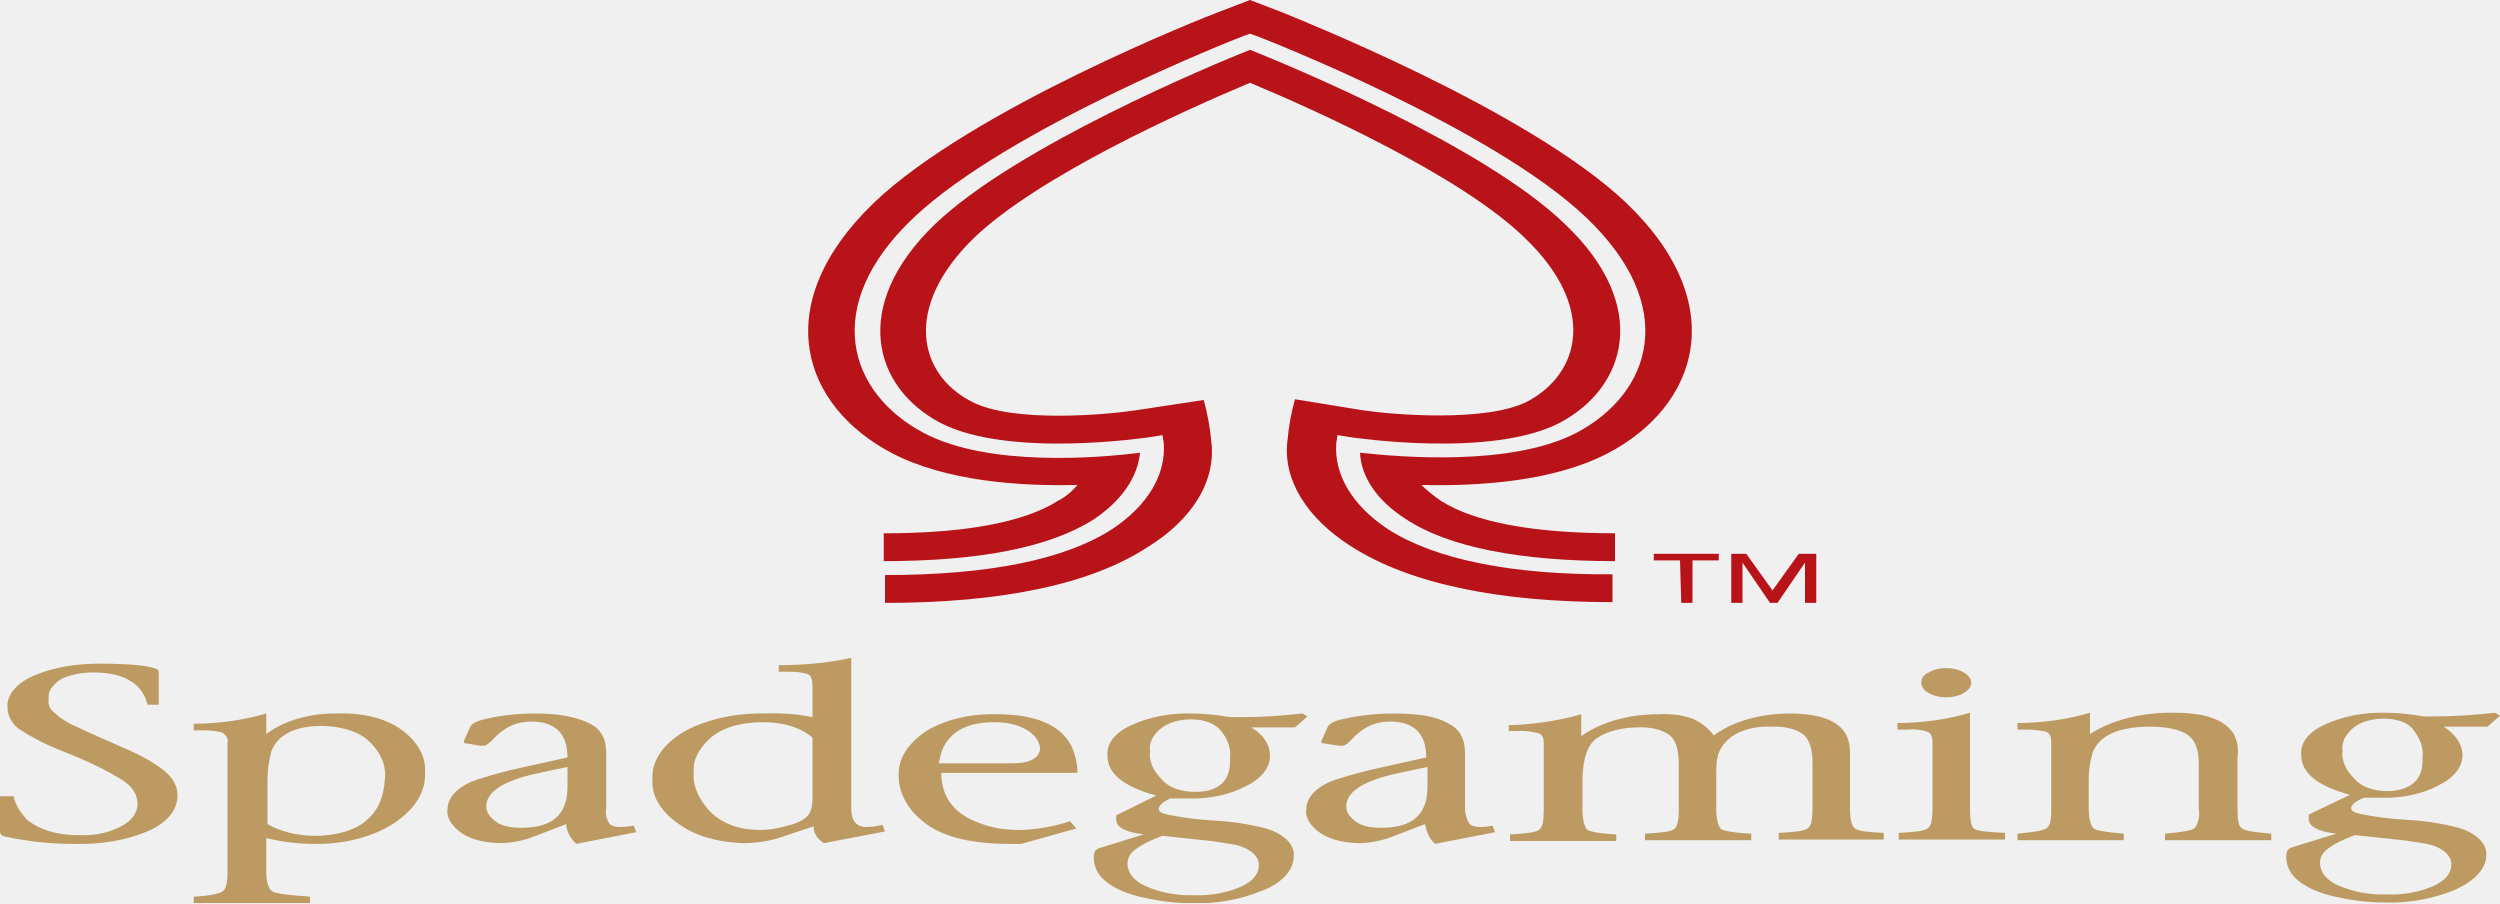
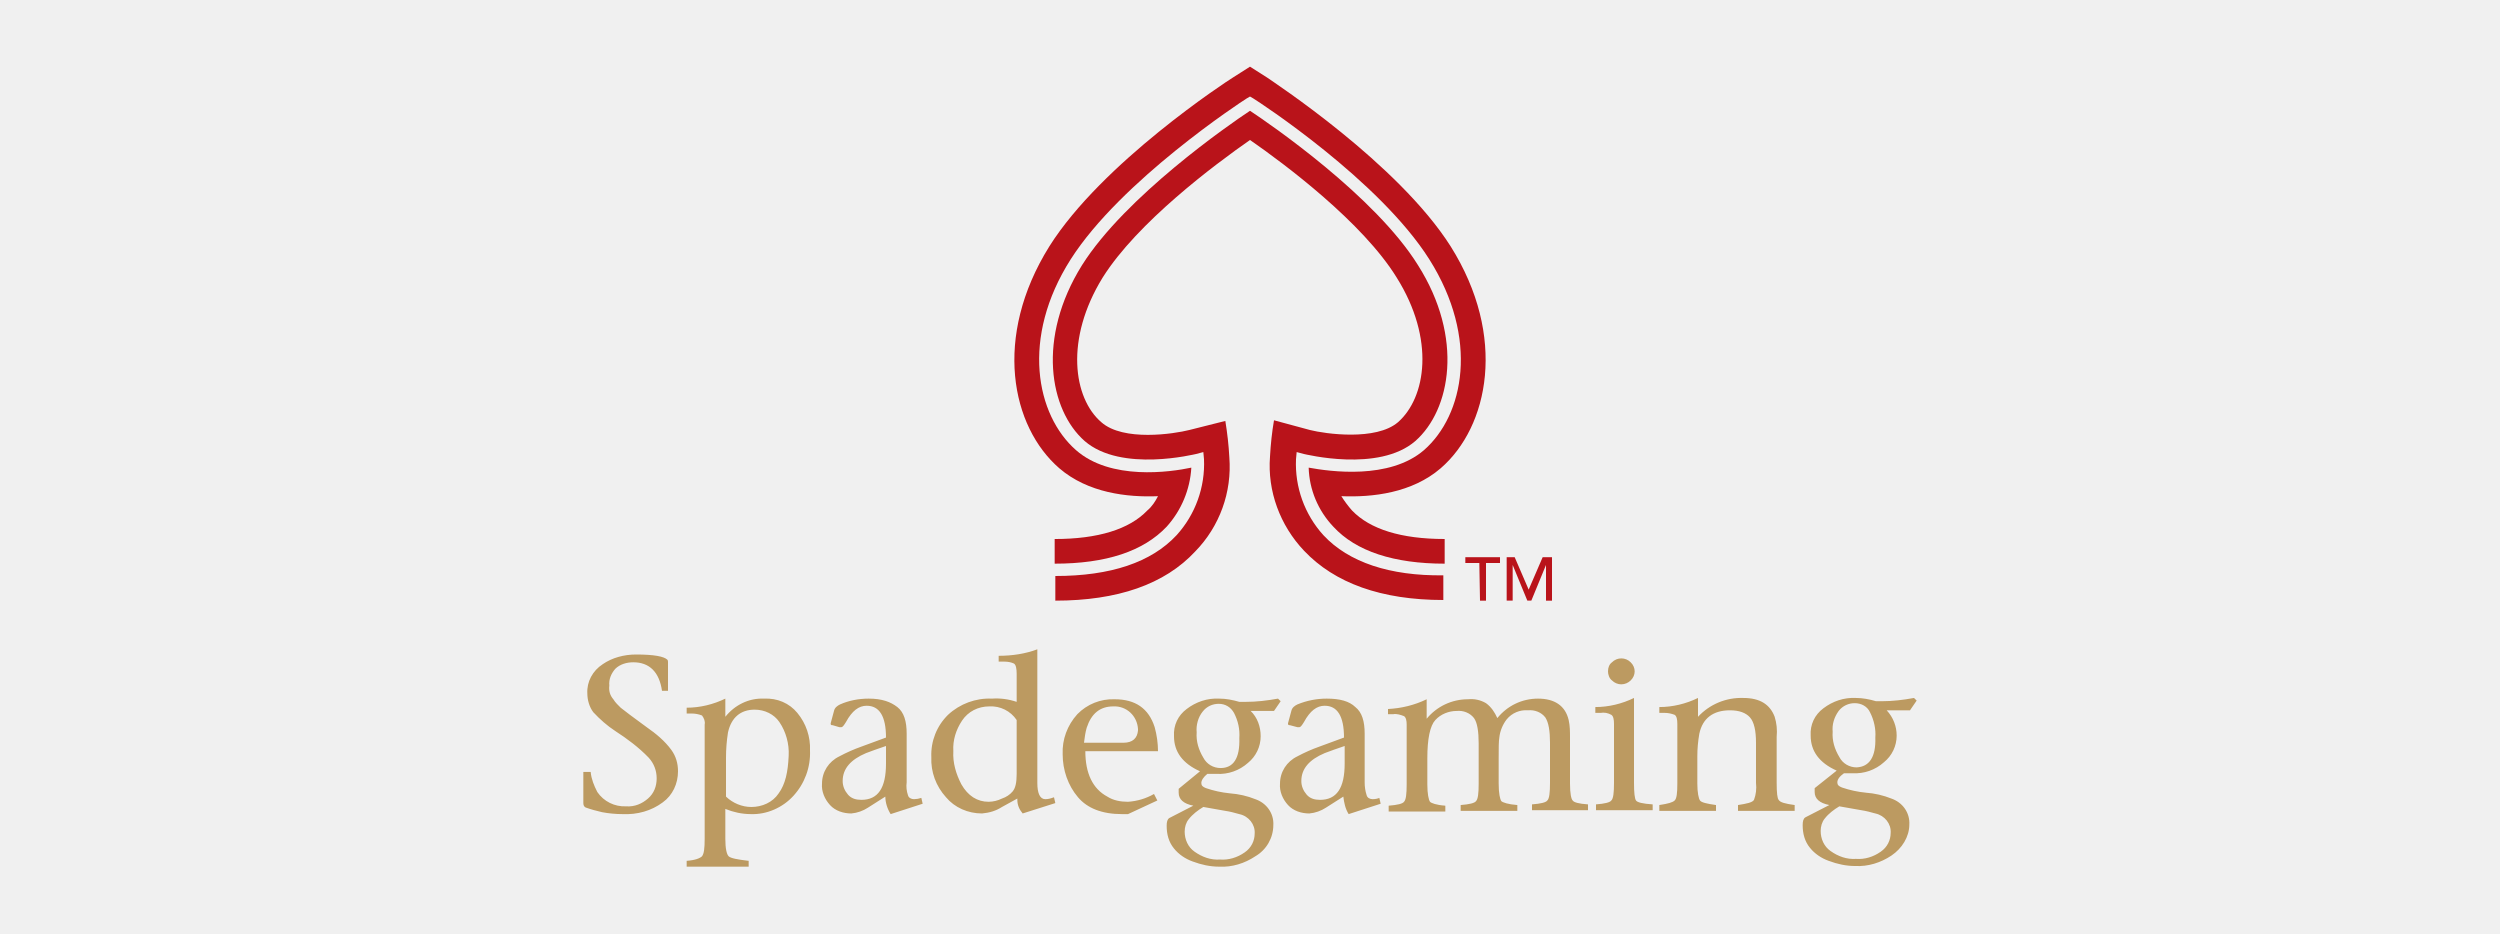
- <svg xmlns="http://www.w3.org/2000/svg" width="155" height="56" viewBox="0 0 155 56" fill="none">
-   <mask id="mask0_3_1148" style="mask-type:luminance" maskUnits="userSpaceOnUse" x="0" y="0" width="155" height="56">
-     <path d="M0 0H155V56H0V0Z" fill="white" />
-   </mask>
-   <g mask="url(#mask0_3_1148)">
-     <path d="M7.362 46.235C5.812 45.554 4.805 45.1 4.34 44.872C4.03 44.69 3.72 44.51 3.487 44.282C3.1 44.01 2.945 43.692 3.022 43.329C2.945 42.874 3.255 42.466 3.72 42.147C4.263 41.83 5.037 41.693 5.812 41.693C7.673 41.693 8.835 42.375 9.145 43.692H9.842V41.693C9.842 41.648 9.842 41.557 9.765 41.511C9.377 41.285 8.215 41.148 6.122 41.148C4.728 41.148 3.333 41.376 2.248 41.83C1.085 42.285 0.388 43.056 0.465 43.874C0.465 44.329 0.697 44.827 1.163 45.191C1.938 45.69 2.79 46.144 3.72 46.508C5.115 47.053 6.433 47.643 7.595 48.37C8.215 48.778 8.525 49.278 8.525 49.823C8.525 50.369 8.215 50.868 7.518 51.231C6.82 51.595 5.968 51.821 4.96 51.777C4.309 51.795 3.661 51.712 3.078 51.538C2.495 51.362 1.996 51.101 1.627 50.777C1.24 50.322 0.93 49.868 0.852 49.369H0V51.549C0 51.686 0.077 51.821 0.31 51.867C0.93 52.003 1.55 52.094 2.17 52.185C2.945 52.276 3.797 52.322 4.572 52.322C6.277 52.367 7.905 52.094 9.223 51.504C10.385 51.004 11.005 50.187 11.005 49.323C11.005 48.778 10.773 48.279 10.23 47.825C9.455 47.189 8.447 46.689 7.362 46.235ZM21.003 44.237C19.22 44.191 17.593 44.692 16.508 45.508V44.237C15.113 44.645 13.562 44.872 12.012 44.872V45.281H12.633C13.02 45.281 13.408 45.327 13.795 45.417C14.027 45.599 14.182 45.826 14.105 46.053V54.047C14.105 54.728 14.027 55.091 13.795 55.273C13.562 55.41 13.02 55.546 12.012 55.592V56H19.22V55.592C17.902 55.501 17.128 55.41 16.895 55.273C16.663 55.137 16.508 54.728 16.508 54.047V51.959C17.438 52.185 18.445 52.32 19.453 52.32C21.312 52.367 23.172 51.867 24.413 51.049C25.732 50.186 26.429 49.043 26.35 47.871C26.421 46.913 25.895 45.974 24.878 45.236C23.948 44.555 22.552 44.191 21.003 44.237ZM22.707 50.868C22.01 51.504 20.77 51.822 19.53 51.822C18.445 51.822 17.36 51.549 16.585 51.095V48.37C16.585 47.78 16.663 47.189 16.817 46.599C17.205 45.554 18.29 45.009 19.918 45.009C21.08 45.009 22.165 45.327 22.785 45.872C23.56 46.554 23.948 47.416 23.87 48.234C23.793 49.369 23.483 50.232 22.707 50.868ZM38.44 51.276C38.13 51.276 37.82 51.185 37.742 51.004C37.572 50.713 37.519 50.402 37.587 50.096V46.689C37.587 45.826 37.278 45.191 36.502 44.827C35.727 44.464 34.72 44.237 33.17 44.237C32.008 44.237 30.845 44.373 29.837 44.645C29.527 44.736 29.218 44.872 29.14 45.1L28.753 45.963C28.753 46.053 28.753 46.099 28.985 46.099L29.76 46.235H29.992C30.148 46.235 30.302 46.099 30.535 45.872C31.233 45.1 32.008 44.736 32.938 44.736C34.41 44.736 35.185 45.463 35.185 46.962L32.318 47.598C31.465 47.78 30.613 48.006 29.76 48.279C28.52 48.642 27.745 49.369 27.745 50.187C27.668 50.731 28.055 51.276 28.675 51.686C29.295 52.094 30.225 52.276 31.155 52.276C31.847 52.237 32.512 52.097 33.093 51.868L35.108 51.095C35.108 51.504 35.34 51.959 35.727 52.32L39.447 51.595L39.292 51.186C39.018 51.242 38.73 51.273 38.44 51.276ZM35.185 48.78C35.185 50.504 34.255 51.323 32.318 51.323C31.698 51.323 31.155 51.231 30.767 50.959C30.38 50.686 30.148 50.369 30.148 50.005C30.148 49.141 31.078 48.507 32.86 48.052C33.48 47.916 34.255 47.734 35.185 47.552V48.78ZM53.708 51.276C53.087 51.276 52.778 50.868 52.778 50.141V40.784C51.383 41.103 49.833 41.239 48.282 41.239V41.648H48.98C49.367 41.648 49.755 41.694 50.065 41.784C50.297 41.875 50.375 42.148 50.375 42.511V44.464C49.454 44.274 48.479 44.197 47.508 44.237C46.572 44.212 45.638 44.3 44.76 44.495C43.882 44.69 43.077 44.989 42.392 45.373C41.745 45.756 41.237 46.217 40.904 46.725C40.57 47.233 40.417 47.778 40.455 48.325C40.377 49.369 40.998 50.369 42.16 51.14C43.167 51.867 44.718 52.276 46.345 52.276C47.197 52.229 47.972 52.094 48.67 51.821L50.453 51.231V51.322C50.453 51.686 50.685 52.003 51.072 52.276L54.87 51.549L54.715 51.141C54.328 51.231 54.017 51.276 53.708 51.276ZM50.375 49.505C50.375 50.141 50.22 50.504 49.91 50.731C49.6 50.959 49.135 51.14 48.67 51.231C48.188 51.375 47.658 51.453 47.12 51.458C45.803 51.458 44.718 51.05 43.943 50.232C43.322 49.505 42.935 48.733 43.013 47.916C42.935 47.144 43.322 46.417 44.02 45.781C44.718 45.145 45.88 44.781 47.197 44.781C47.819 44.761 48.439 44.838 48.996 45.005C49.553 45.172 50.029 45.424 50.375 45.736V49.505ZM66.418 46.235C65.72 44.918 64.17 44.282 61.767 44.282C60.963 44.264 60.161 44.347 59.413 44.528C58.666 44.708 57.989 44.98 57.428 45.327C56.265 46.099 55.645 47.098 55.722 48.143C55.722 49.232 56.343 50.323 57.505 51.141C58.59 51.912 60.295 52.322 62.62 52.322H63.318L66.728 51.367L66.34 50.912C65.41 51.231 64.403 51.414 63.318 51.458C62.465 51.458 61.612 51.367 60.915 51.095C59.21 50.549 58.358 49.46 58.358 47.916H66.805C66.801 47.348 66.671 46.782 66.418 46.235ZM62.775 47.325H58.203C58.28 46.962 58.358 46.599 58.513 46.281C59.055 45.282 60.062 44.781 61.612 44.781C63.163 44.737 64.403 45.463 64.48 46.372V46.463C64.403 47.007 63.86 47.325 62.775 47.325ZM81.065 44.419L80.755 44.237C79.515 44.373 78.275 44.464 76.957 44.464H76.26C75.485 44.328 74.71 44.237 73.935 44.237C72.54 44.191 71.222 44.464 70.138 44.963C69.13 45.418 68.588 46.099 68.665 46.871C68.665 47.961 69.672 48.778 71.688 49.323L69.207 50.549V50.822C69.207 51.277 69.75 51.595 70.912 51.731L68.123 52.595C67.89 52.684 67.812 52.866 67.812 53.138C67.812 53.73 68.045 54.275 68.665 54.728C69.207 55.137 69.983 55.455 70.835 55.637C71.843 55.864 72.85 56 73.935 56C75.407 56.046 76.88 55.773 78.12 55.273C78.754 55.051 79.28 54.733 79.647 54.35C80.014 53.968 80.209 53.534 80.213 53.093C80.29 52.276 79.438 51.549 78.12 51.276C77.19 51.05 76.183 50.913 75.175 50.868C74.225 50.812 73.288 50.69 72.385 50.504C71.998 50.414 71.843 50.323 71.843 50.142C71.843 49.959 72.075 49.733 72.54 49.505H73.625C74.942 49.551 76.26 49.278 77.267 48.733C78.198 48.278 78.74 47.598 78.74 46.871C78.74 46.19 78.353 45.554 77.578 45.1H80.29L81.065 44.419ZM72.075 51.821L74.632 52.094C75.175 52.14 75.718 52.231 76.26 52.322C77.345 52.458 78.12 53.047 78.043 53.683C78.043 54.184 77.655 54.683 76.88 55.001C76.028 55.363 75.02 55.546 74.013 55.501C72.927 55.546 71.92 55.319 71.067 54.956C70.293 54.637 69.905 54.093 69.905 53.548C69.905 53.229 70.06 52.912 70.37 52.684C70.835 52.322 71.455 52.049 72.075 51.821ZM74.09 49.097C73.237 49.097 72.463 48.824 72.075 48.37C71.532 47.825 71.222 47.235 71.3 46.599C71.222 46.099 71.455 45.554 71.998 45.145C72.463 44.781 73.16 44.601 73.858 44.601C74.632 44.601 75.252 44.827 75.64 45.236C76.105 45.781 76.338 46.372 76.26 47.007C76.338 48.416 75.562 49.097 74.09 49.097ZM91.76 51.276C91.45 51.276 91.14 51.185 91.062 51.004C90.904 50.711 90.826 50.404 90.83 50.096V46.689C90.83 45.826 90.52 45.191 89.745 44.827C89.047 44.419 87.963 44.237 86.412 44.237C85.25 44.237 84.088 44.373 83.002 44.645C82.692 44.736 82.382 44.872 82.305 45.1L81.918 45.963C81.918 46.053 81.918 46.099 82.15 46.099L83.002 46.235H83.235C83.39 46.235 83.545 46.099 83.778 45.872C84.475 45.1 85.25 44.736 86.18 44.736C87.653 44.736 88.427 45.463 88.427 46.962L85.56 47.598C84.707 47.78 83.855 48.006 83.002 48.279C81.763 48.642 80.987 49.369 80.987 50.187C80.91 50.731 81.297 51.276 81.918 51.686C82.537 52.094 83.468 52.276 84.397 52.276C85.089 52.237 85.754 52.097 86.335 51.868L88.35 51.095C88.427 51.504 88.582 51.959 88.97 52.32L92.69 51.595L92.535 51.186C92.38 51.231 92.07 51.276 91.76 51.276ZM88.505 48.78C88.505 50.504 87.575 51.323 85.638 51.323C85.017 51.323 84.475 51.231 84.088 50.959C83.7 50.686 83.468 50.369 83.468 50.005C83.468 49.141 84.397 48.507 86.18 48.052C86.8 47.916 87.575 47.734 88.505 47.552V48.78ZM114.7 50.187V46.962C114.7 46.554 114.7 46.145 114.545 45.736C114.158 44.737 112.917 44.237 110.98 44.237C109.12 44.237 107.415 44.736 106.252 45.599C105.942 45.191 105.555 44.827 104.935 44.555C104.304 44.331 103.571 44.236 102.843 44.282C101.924 44.281 101.016 44.402 100.185 44.638C99.354 44.874 98.621 45.218 98.037 45.645V44.282C96.642 44.69 95.093 44.918 93.543 44.963V45.327H94.162C94.55 45.281 95.015 45.373 95.403 45.463C95.635 45.554 95.713 45.781 95.713 46.053V50.232C95.713 50.913 95.635 51.322 95.403 51.458C95.248 51.595 94.627 51.686 93.62 51.731V52.14H100.208V51.731C99.123 51.685 98.58 51.549 98.425 51.458C98.27 51.322 98.115 50.913 98.115 50.232V48.416C98.115 47.053 98.425 46.144 99.045 45.736C99.665 45.327 100.595 45.1 101.525 45.1C102.3 45.054 103.075 45.236 103.54 45.599C103.928 45.918 104.083 46.554 104.083 47.37V50.187C104.083 50.868 104.005 51.276 103.772 51.413C103.617 51.549 102.997 51.64 101.99 51.686V52.094H108.578V51.686C107.493 51.639 106.873 51.504 106.718 51.413C106.563 51.276 106.407 50.868 106.407 50.187V48.37C106.407 47.689 106.407 47.235 106.485 46.962C106.562 46.507 106.873 46.053 107.338 45.69C107.958 45.235 108.888 45.009 109.818 45.054C110.593 45.009 111.368 45.191 111.833 45.554C112.22 45.918 112.375 46.508 112.375 47.325V50.141C112.375 50.822 112.297 51.231 112.065 51.367C111.91 51.504 111.29 51.595 110.282 51.64V52.049H116.792V51.64C115.707 51.594 115.165 51.504 115.01 51.367C114.855 51.276 114.7 50.912 114.7 50.187ZM120.667 43.237C121.074 43.235 121.464 43.138 121.752 42.965C122.062 42.784 122.218 42.557 122.218 42.329C122.218 42.103 122.062 41.874 121.752 41.693C121.611 41.607 121.442 41.538 121.255 41.492C121.069 41.445 120.869 41.421 120.667 41.421C120.466 41.421 120.266 41.445 120.08 41.492C119.893 41.538 119.724 41.607 119.583 41.693C119.273 41.83 119.118 42.057 119.118 42.329C119.118 42.557 119.273 42.828 119.583 42.965C119.871 43.138 120.26 43.235 120.667 43.237ZM122.373 51.368C122.218 51.231 122.14 50.822 122.14 50.141V44.191C120.745 44.599 119.195 44.827 117.645 44.827V45.235H118.265C118.653 45.191 119.118 45.235 119.505 45.372C119.738 45.463 119.815 45.69 119.815 46.008V50.141C119.815 50.822 119.738 51.231 119.505 51.367C119.35 51.504 118.73 51.595 117.723 51.64V52.049H124.31V51.64C123.148 51.594 122.528 51.505 122.373 51.368ZM138.958 51.322C138.803 51.231 138.725 50.822 138.725 50.141V46.916C138.802 46.417 138.725 45.963 138.493 45.508C137.95 44.645 136.787 44.191 134.85 44.191C133.866 44.17 132.886 44.276 131.976 44.504C131.067 44.731 130.249 45.074 129.58 45.509V44.191C128.185 44.599 126.635 44.827 125.085 44.827V45.235H125.705C126.092 45.235 126.48 45.282 126.868 45.372C127.1 45.463 127.177 45.69 127.177 46.008V50.187C127.177 50.868 127.1 51.231 126.868 51.367C126.635 51.504 126.092 51.595 125.085 51.686V52.094H131.672V51.686C130.587 51.595 129.967 51.504 129.812 51.367C129.658 51.231 129.502 50.822 129.502 50.187V48.279C129.502 47.734 129.58 47.235 129.735 46.689C130.122 45.599 131.363 45.054 133.3 45.054C134.385 45.054 135.16 45.236 135.625 45.554C136.09 45.872 136.323 46.463 136.323 47.325V50.141C136.4 50.549 136.322 50.958 136.09 51.322C135.935 51.504 135.237 51.595 134.23 51.686V52.094H140.818V51.686C139.733 51.595 139.113 51.504 138.958 51.322ZM155 44.373L154.69 44.191C153.45 44.328 152.21 44.419 150.97 44.419H150.272C149.497 44.282 148.723 44.191 147.948 44.191C146.553 44.146 145.235 44.419 144.15 44.918C143.143 45.373 142.6 46.053 142.677 46.825C142.677 47.916 143.685 48.733 145.7 49.278L143.142 50.504V50.777C143.142 51.232 143.685 51.549 144.848 51.686L142.057 52.549C141.825 52.639 141.748 52.821 141.748 53.093C141.748 53.684 141.98 54.229 142.6 54.683C143.142 55.091 143.918 55.41 144.77 55.592C145.778 55.818 146.785 55.955 147.87 55.955C149.342 56 150.815 55.727 152.055 55.228C153.295 54.728 154.147 53.911 154.147 53.048C154.225 52.231 153.373 51.504 152.055 51.231C151.114 51.004 150.121 50.866 149.11 50.822C148.16 50.767 147.224 50.645 146.32 50.46C145.932 50.369 145.777 50.278 145.777 50.096C145.777 49.914 146.01 49.687 146.552 49.46H147.56C148.878 49.506 150.195 49.233 151.203 48.687C152.133 48.234 152.675 47.552 152.675 46.825C152.675 46.19 152.287 45.554 151.512 45.054H154.225L155 44.373ZM146.01 51.777L148.568 52.049C149.11 52.095 149.652 52.185 150.195 52.276C151.28 52.413 152.055 53.003 151.978 53.639C151.978 54.138 151.59 54.637 150.815 54.956C149.962 55.319 148.955 55.501 147.948 55.455C146.863 55.501 145.855 55.273 145.002 54.91C144.227 54.592 143.84 54.047 143.84 53.502C143.84 53.184 143.995 52.866 144.305 52.639C144.77 52.276 145.39 52.004 146.01 51.777ZM148.025 49.051C147.173 49.051 146.398 48.778 146.01 48.325C145.468 47.78 145.157 47.189 145.235 46.554C145.157 46.054 145.39 45.554 145.932 45.1C146.397 44.737 147.095 44.555 147.792 44.555C148.567 44.555 149.265 44.781 149.575 45.191C150.04 45.736 150.272 46.372 150.195 46.962C150.272 48.325 149.498 49.007 148.025 49.051Z" fill="#BC9A61" />
-     <path d="M104.16 34.745H102.533V34.336H106.563V34.745H104.935V37.379H104.238L104.16 34.745ZM107.26 34.335H108.268L109.895 36.606L111.523 34.336H112.608V37.379H111.91V34.881L110.205 37.378H109.74L108.035 34.881V37.378H107.338V34.336L107.26 34.335ZM86.025 32.791C83.846 31.341 82.704 29.431 82.848 27.477L82.925 26.978L83.778 27.114C83.855 27.114 92.457 28.432 96.72 26.206C100.828 24.026 102.378 18.984 97.03 13.897C92.07 9.084 79.903 4.042 77.5 3.088C75.097 4.042 63.008 9.084 57.97 13.897C52.7 18.984 54.173 24.026 58.28 26.206C62.543 28.432 71.145 27.114 71.223 27.114L72.075 26.978L72.153 27.477C72.296 29.431 71.154 31.341 68.975 32.791C66.03 34.699 61.303 35.653 54.87 35.653V37.379C62.078 37.379 67.58 36.244 71.145 33.927C72.544 33.062 73.62 32.027 74.301 30.891C74.983 29.756 75.254 28.546 75.098 27.342C75.02 26.479 74.865 25.662 74.632 24.799L70.448 25.433C68.665 25.706 62.775 26.251 60.218 24.889C56.963 23.209 55.955 19.075 60.373 14.762C64.403 10.9 73.392 6.858 77.5 5.132C81.53 6.812 90.598 10.9 94.55 14.761C99.045 19.075 97.96 23.163 94.705 24.889C92.147 26.207 86.257 25.706 84.475 25.434L80.29 24.753C80.058 25.57 79.903 26.433 79.825 27.297C79.515 29.703 80.987 32.11 83.778 33.881C87.343 36.153 92.767 37.333 99.975 37.333V35.607C93.775 35.653 88.97 34.699 86.025 32.791Z" fill="#B9131A" />
-     <path d="M99.665 28.113C105.245 25.207 107.415 18.894 100.828 12.58C94.705 6.767 80.135 1.044 79.515 0.772L77.5 0L75.485 0.772C74.865 0.999 60.295 6.722 54.172 12.581C47.585 18.94 49.755 25.207 55.335 28.113C58.667 29.84 63.24 30.157 66.805 30.066C66.495 30.43 66.108 30.793 65.565 31.066C63.472 32.383 59.83 33.065 54.792 33.065V34.79C60.76 34.79 65.1 33.927 67.812 32.201C69.521 31.06 70.533 29.602 70.68 28.068C68.2 28.386 61.303 28.977 57.273 26.843C52.623 24.389 50.84 18.985 56.653 13.489C62.465 7.994 76.493 2.452 77.112 2.226L77.5 2.09L77.888 2.226C78.507 2.452 92.535 7.949 98.347 13.489C104.16 19.031 102.378 24.389 97.728 26.841C93.698 28.931 86.8 28.341 84.32 28.068C84.397 29.612 85.405 31.066 87.188 32.201C89.823 33.928 94.24 34.79 100.13 34.79V33.063C95.093 33.063 91.45 32.383 89.358 31.066C88.902 30.753 88.487 30.418 88.118 30.066C91.76 30.157 96.332 29.84 99.665 28.113Z" fill="#B9131A" />
+ <svg xmlns="http://www.w3.org/2000/svg" fill="none" viewBox="0 0 150 56" id="providers--spadegaming">
+   <g clip-path="url(#hxclip0_2492_24225)">
+     <path d="M38.8 43.63c-.8-.584-1.32-.973-1.56-1.168-.16-.156-.32-.311-.44-.506-.2-.233-.28-.506-.24-.817-.04-.39.12-.74.36-1.013.28-.272.68-.389 1.08-.389.96 0 1.56.584 1.72 1.713h.36v-1.713c0-.039 0-.117-.04-.156-.2-.194-.8-.311-1.88-.311-.72 0-1.44.195-2 .584-.6.39-.96 1.051-.92 1.752 0 .39.12.817.36 1.129.4.428.84.817 1.32 1.129.72.467 1.4.973 2 1.596.32.35.48.778.48 1.245 0 .468-.16.896-.52 1.207-.36.312-.8.506-1.32.468a1.974 1.974 0 01-1.72-.857c-.2-.39-.36-.779-.4-1.207H35v1.869c0 .117.04.233.16.272.32.117.64.195.96.273.4.078.84.117 1.24.117.88.039 1.72-.195 2.4-.701.6-.428.92-1.129.92-1.869 0-.467-.12-.895-.4-1.284-.4-.545-.92-.974-1.48-1.363zM45.84 41.917c-.92-.039-1.76.39-2.32 1.09v-1.09c-.72.35-1.52.545-2.32.545v.35h.32c.2 0 .4.04.6.117.12.156.2.35.16.545v6.852c0 .584-.04.895-.16 1.051-.12.117-.4.234-.92.273V52h3.72v-.35c-.68-.078-1.08-.156-1.2-.273-.12-.117-.2-.467-.2-1.051v-1.79c.48.194 1 .31 1.52.31.96.04 1.92-.389 2.56-1.09a3.793 3.793 0 001-2.724 3.303 3.303 0 00-.76-2.258c-.48-.584-1.2-.896-2-.857zm.88 5.684c-.36.545-1 .818-1.64.818-.56 0-1.12-.234-1.52-.623V45.46c0-.506.04-1.012.12-1.518.2-.896.76-1.363 1.6-1.363.6 0 1.16.273 1.48.74.4.584.6 1.323.56 2.024-.04.973-.2 1.713-.6 2.258zM54.84 47.951c-.16 0-.32-.078-.36-.233a1.678 1.678 0 01-.08-.779v-2.92c0-.74-.16-1.284-.56-1.596-.4-.311-.92-.506-1.72-.506-.6 0-1.2.117-1.72.35-.16.078-.32.195-.36.39l-.2.74c0 .077 0 .116.12.116l.4.117h.12c.08 0 .16-.117.28-.311.36-.662.76-.974 1.24-.974.76 0 1.16.623 1.16 1.908l-1.48.545c-.44.156-.88.35-1.32.584-.64.311-1.04.934-1.04 1.635-.04.467.16.934.48 1.285.32.35.8.506 1.28.506a2.19 2.19 0 001-.35l1.04-.662c0 .35.12.74.32 1.05l1.92-.622-.08-.35a1.47 1.47 0 01-.44.077zm-1.68-2.14c0 1.478-.48 2.18-1.48 2.18-.32 0-.6-.079-.8-.312-.2-.234-.32-.506-.32-.818 0-.74.48-1.284 1.4-1.674.32-.116.72-.272 1.2-.428v1.051zM62.72 47.951c-.32 0-.48-.35-.48-.973v-8.02c-.72.273-1.52.39-2.32.39v.35h.36c.2 0 .4.04.56.117.12.078.16.312.16.623v1.674a3.783 3.783 0 00-1.48-.195 3.64 3.64 0 00-2.64.974 3.35 3.35 0 00-1 2.53c-.04.895.28 1.752.88 2.413.52.623 1.32.974 2.16.974.44-.04.84-.156 1.2-.39l.92-.506v.078c0 .312.12.584.32.818l1.96-.623-.08-.35c-.2.077-.36.116-.52.116zM61 46.433c0 .545-.08.856-.24 1.051-.16.195-.4.35-.64.428a1.86 1.86 0 01-.8.195c-.68 0-1.24-.35-1.64-1.051-.32-.623-.52-1.285-.48-1.985-.04-.662.16-1.285.52-1.83.36-.545.96-.857 1.64-.857a1.85 1.85 0 011.64.818v3.231zM69.28 43.63c-.36-1.129-1.16-1.674-2.4-1.674a2.97 2.97 0 00-2.24.896c-.6.661-.92 1.518-.88 2.413 0 .934.32 1.869.92 2.57.56.661 1.44 1.012 2.64 1.012h.36l1.76-.818-.2-.39c-.48.273-1 .43-1.56.468-.44 0-.88-.078-1.24-.311-.88-.468-1.32-1.402-1.32-2.725h4.36a5.46 5.46 0 00-.2-1.44zm-1.88.934h-2.36c.04-.311.08-.622.16-.895.28-.856.8-1.285 1.6-1.285.8-.038 1.44.584 1.48 1.363v.078c-.04.467-.32.74-.88.74zM76.84 42.073l-.16-.156c-.64.117-1.28.195-1.96.195h-.36c-.4-.117-.8-.195-1.2-.195-.72-.039-1.4.195-1.96.623-.52.39-.8.973-.76 1.635 0 .934.52 1.635 1.56 2.102l-1.28 1.051v.234c0 .39.28.662.88.779l-1.44.74c-.12.077-.16.233-.16.466 0 .507.12.974.44 1.363.28.35.68.623 1.12.779.52.194 1.04.311 1.6.311.76.039 1.52-.195 2.16-.623a2.175 2.175 0 001.08-1.869c.04-.7-.4-1.323-1.08-1.557-.48-.194-1-.311-1.52-.35a6.358 6.358 0 01-1.44-.312c-.2-.077-.28-.155-.28-.31 0-.157.12-.351.36-.546H73c.68.039 1.36-.195 1.88-.662.48-.39.76-.973.76-1.596 0-.584-.2-1.129-.6-1.518h1.4l.4-.584zm-4.64 6.345l1.32.234c.28.039.56.117.84.195.56.117.96.622.92 1.167 0 .429-.2.857-.6 1.13-.44.31-.96.467-1.48.428-.56.039-1.08-.156-1.52-.467-.4-.273-.6-.74-.6-1.207 0-.273.08-.545.24-.74.24-.311.56-.545.88-.74zm1.04-2.335c-.44 0-.84-.234-1.04-.623-.28-.467-.44-.973-.4-1.518-.04-.429.08-.896.36-1.246.24-.312.6-.467.96-.467.4 0 .72.194.92.545.24.467.36.973.32 1.518.04 1.207-.36 1.79-1.12 1.79zM82.36 47.951c-.16 0-.32-.078-.36-.233a2.448 2.448 0 01-.12-.779v-2.92c0-.74-.16-1.284-.56-1.596-.36-.35-.92-.506-1.72-.506-.6 0-1.2.117-1.76.35-.16.078-.32.195-.36.39l-.2.74c0 .077 0 .116.12.116l.44.117h.12c.08 0 .16-.117.28-.311.36-.662.76-.974 1.24-.974.76 0 1.16.623 1.16 1.908l-1.48.545c-.44.156-.88.35-1.32.584-.64.311-1.04.934-1.04 1.635-.04.467.16.934.48 1.285.32.35.8.506 1.28.506a2.19 2.19 0 001-.35l1.04-.662c.04.35.12.74.32 1.05l1.92-.622-.08-.35c-.08.038-.24.077-.4.077zm-1.68-2.14c0 1.478-.48 2.18-1.48 2.18-.32 0-.6-.079-.8-.312-.2-.234-.32-.506-.32-.818 0-.74.48-1.284 1.4-1.674.32-.116.72-.272 1.2-.428v1.051zM94.2 47.017v-2.764c0-.35 0-.7-.08-1.051-.2-.856-.84-1.285-1.84-1.285-.96 0-1.84.428-2.44 1.168-.16-.35-.36-.662-.68-.895a1.763 1.763 0 00-1.08-.234 3.2 3.2 0 00-2.48 1.168v-1.168c-.72.35-1.52.545-2.32.584v.312h.32c.2-.04.44.039.64.116.12.078.16.273.16.506v3.582c0 .584-.04.934-.16 1.051-.08.117-.4.195-.92.234v.35h3.4v-.35c-.56-.04-.84-.156-.92-.234-.08-.117-.16-.467-.16-1.051v-1.557c0-1.168.16-1.947.48-2.297.32-.35.8-.545 1.28-.545.4-.039.8.117 1.04.428.2.273.28.818.28 1.518v2.414c0 .584-.04.934-.16 1.051-.08.117-.4.195-.92.234v.35h3.4v-.35c-.56-.04-.88-.156-.96-.234-.08-.117-.16-.467-.16-1.051V45.46c0-.584 0-.973.04-1.207.04-.39.2-.779.44-1.09.32-.39.8-.584 1.28-.545.4-.039.8.117 1.04.428.2.312.28.818.28 1.518v2.414c0 .584-.04.934-.16 1.051-.08.117-.4.195-.92.234v.35h3.36v-.35c-.56-.04-.84-.117-.92-.234-.08-.078-.16-.39-.16-1.012zM97.28 41.06a.8.8 0 00.56-.233c.16-.155.24-.35.24-.545 0-.194-.08-.39-.24-.545a.788.788 0 00-1.12 0c-.16.117-.24.312-.24.545 0 .195.08.428.24.545a.8.8 0 00.56.234zM98.16 48.03c-.08-.118-.12-.468-.12-1.052v-5.1c-.72.35-1.52.545-2.32.545v.35h.32c.2-.038.44 0 .64.117.12.078.16.273.16.545v3.543c0 .584-.04.934-.16 1.051-.08.117-.4.195-.92.234v.35h3.4v-.35c-.6-.04-.92-.117-1-.234zM106.72 47.99c-.08-.078-.12-.428-.12-1.012v-2.764c.04-.428 0-.817-.12-1.207-.28-.74-.88-1.129-1.88-1.129a3.534 3.534 0 00-2.72 1.13v-1.13c-.72.35-1.52.545-2.32.545v.35h.32c.2 0 .4.04.6.117.12.078.16.273.16.545v3.582c0 .584-.04.895-.16 1.012-.12.117-.4.195-.92.273v.35h3.4v-.35c-.56-.078-.88-.156-.96-.273-.08-.117-.16-.467-.16-1.012v-1.635c0-.467.04-.895.12-1.363.2-.934.84-1.401 1.84-1.401.56 0 .96.156 1.2.428.24.273.36.779.36 1.518v2.414c.04.35 0 .7-.12 1.012-.08.156-.44.234-.96.312v.35h3.4v-.35c-.56-.078-.88-.156-.96-.312zM115 42.034l-.16-.156c-.64.117-1.28.195-1.92.195h-.36c-.4-.117-.8-.195-1.2-.195-.72-.039-1.4.195-1.96.623-.52.39-.8.973-.76 1.635 0 .935.52 1.635 1.56 2.102l-1.32 1.051v.234c0 .39.28.662.88.779l-1.44.74c-.12.077-.16.233-.16.466 0 .507.12.974.44 1.363.28.35.68.623 1.12.779.52.194 1.04.311 1.6.311.76.039 1.52-.195 2.16-.623.64-.428 1.08-1.129 1.08-1.868.04-.701-.4-1.324-1.08-1.558a5.08 5.08 0 00-1.52-.35 6.358 6.358 0 01-1.44-.311c-.2-.078-.28-.156-.28-.312s.12-.35.4-.545h.52c.68.04 1.36-.194 1.88-.662.48-.389.76-.973.76-1.596 0-.545-.2-1.09-.6-1.518h1.4l.4-.584zm-4.64 6.346l1.32.233c.28.04.56.117.84.195.56.117.96.623.92 1.168 0 .428-.2.856-.6 1.129-.44.311-.96.467-1.48.428-.56.039-1.08-.156-1.52-.467-.4-.273-.6-.74-.6-1.207 0-.273.08-.545.24-.74.24-.311.56-.545.88-.74zm1.04-2.336c-.44 0-.84-.234-1.04-.623-.28-.467-.44-.973-.4-1.518-.04-.428.08-.857.36-1.246.24-.311.6-.467.96-.467.4 0 .76.194.92.545.24.467.36 1.012.32 1.518.04 1.168-.36 1.752-1.12 1.79z" fill="#BC9A61" />
+     <path d="M88.76 33.781h-.84v-.35H90v.35h-.84v2.258h-.36l-.04-2.258zM90.36 33.43h.52l.84 1.947.84-1.946h.56v2.608h-.36v-2.141l-.88 2.14h-.24l-.88-2.14v2.14h-.36v-2.607h-.04zM79.4 32.107a6.37 6.37 0 01-1.64-4.555l.04-.428.44.117c.04 0 4.48 1.129 6.68-.779 2.12-1.868 2.92-6.19.16-10.55-2.56-4.126-8.84-8.447-10.08-9.265-1.24.818-7.48 5.139-10.08 9.265-2.72 4.36-1.96 8.682.16 10.55 2.2 1.908 6.64.779 6.68.779l.44-.117.04.428a6.37 6.37 0 01-1.64 4.555c-1.52 1.635-3.96 2.453-7.28 2.453v1.479c3.72 0 6.56-.973 8.4-2.959a7.275 7.275 0 002.04-5.644c-.04-.74-.12-1.44-.24-2.18l-2.16.544c-.92.234-3.96.701-5.28-.467-1.68-1.44-2.2-4.983.08-8.68 2.08-3.31 6.72-6.775 8.84-8.254 2.08 1.44 6.76 4.944 8.8 8.253 2.32 3.698 1.76 7.202.08 8.681-1.32 1.13-4.36.701-5.28.468l-2.16-.584c-.12.7-.2 1.44-.24 2.18-.16 2.063.6 4.126 2.04 5.644C80.08 34.988 82.88 36 86.6 36v-1.48c-3.2.04-5.68-.778-7.2-2.413z" fill="#B9131A" />
+     <path d="M86.44 28.097c2.88-2.491 4-7.902.6-13.314-3.16-4.983-10.68-9.888-11-10.121L75 4l-1.04.662c-.32.194-7.84 5.1-11 10.122-3.4 5.45-2.28 10.822.6 13.313 1.72 1.48 4.08 1.752 5.92 1.674-.16.312-.36.623-.64.857-1.08 1.129-2.96 1.713-5.56 1.713v1.479c3.08 0 5.32-.74 6.72-2.219a5.79 5.79 0 001.48-3.543c-1.28.273-4.84.779-6.92-1.05-2.4-2.103-3.32-6.735-.32-11.446 3-4.71 10.24-9.46 10.56-9.654l.2-.117.2.117c.32.194 7.56 4.905 10.56 9.654 3 4.75 2.08 9.343-.32 11.445-2.08 1.791-5.64 1.285-6.92 1.051.04 1.324.56 2.57 1.48 3.543 1.36 1.48 3.64 2.219 6.68 2.219v-1.48c-2.6 0-4.48-.583-5.56-1.712a6.897 6.897 0 01-.64-.857c1.88.078 4.24-.194 5.96-1.674z" fill="#B9131A" />
  </g>
</svg>
